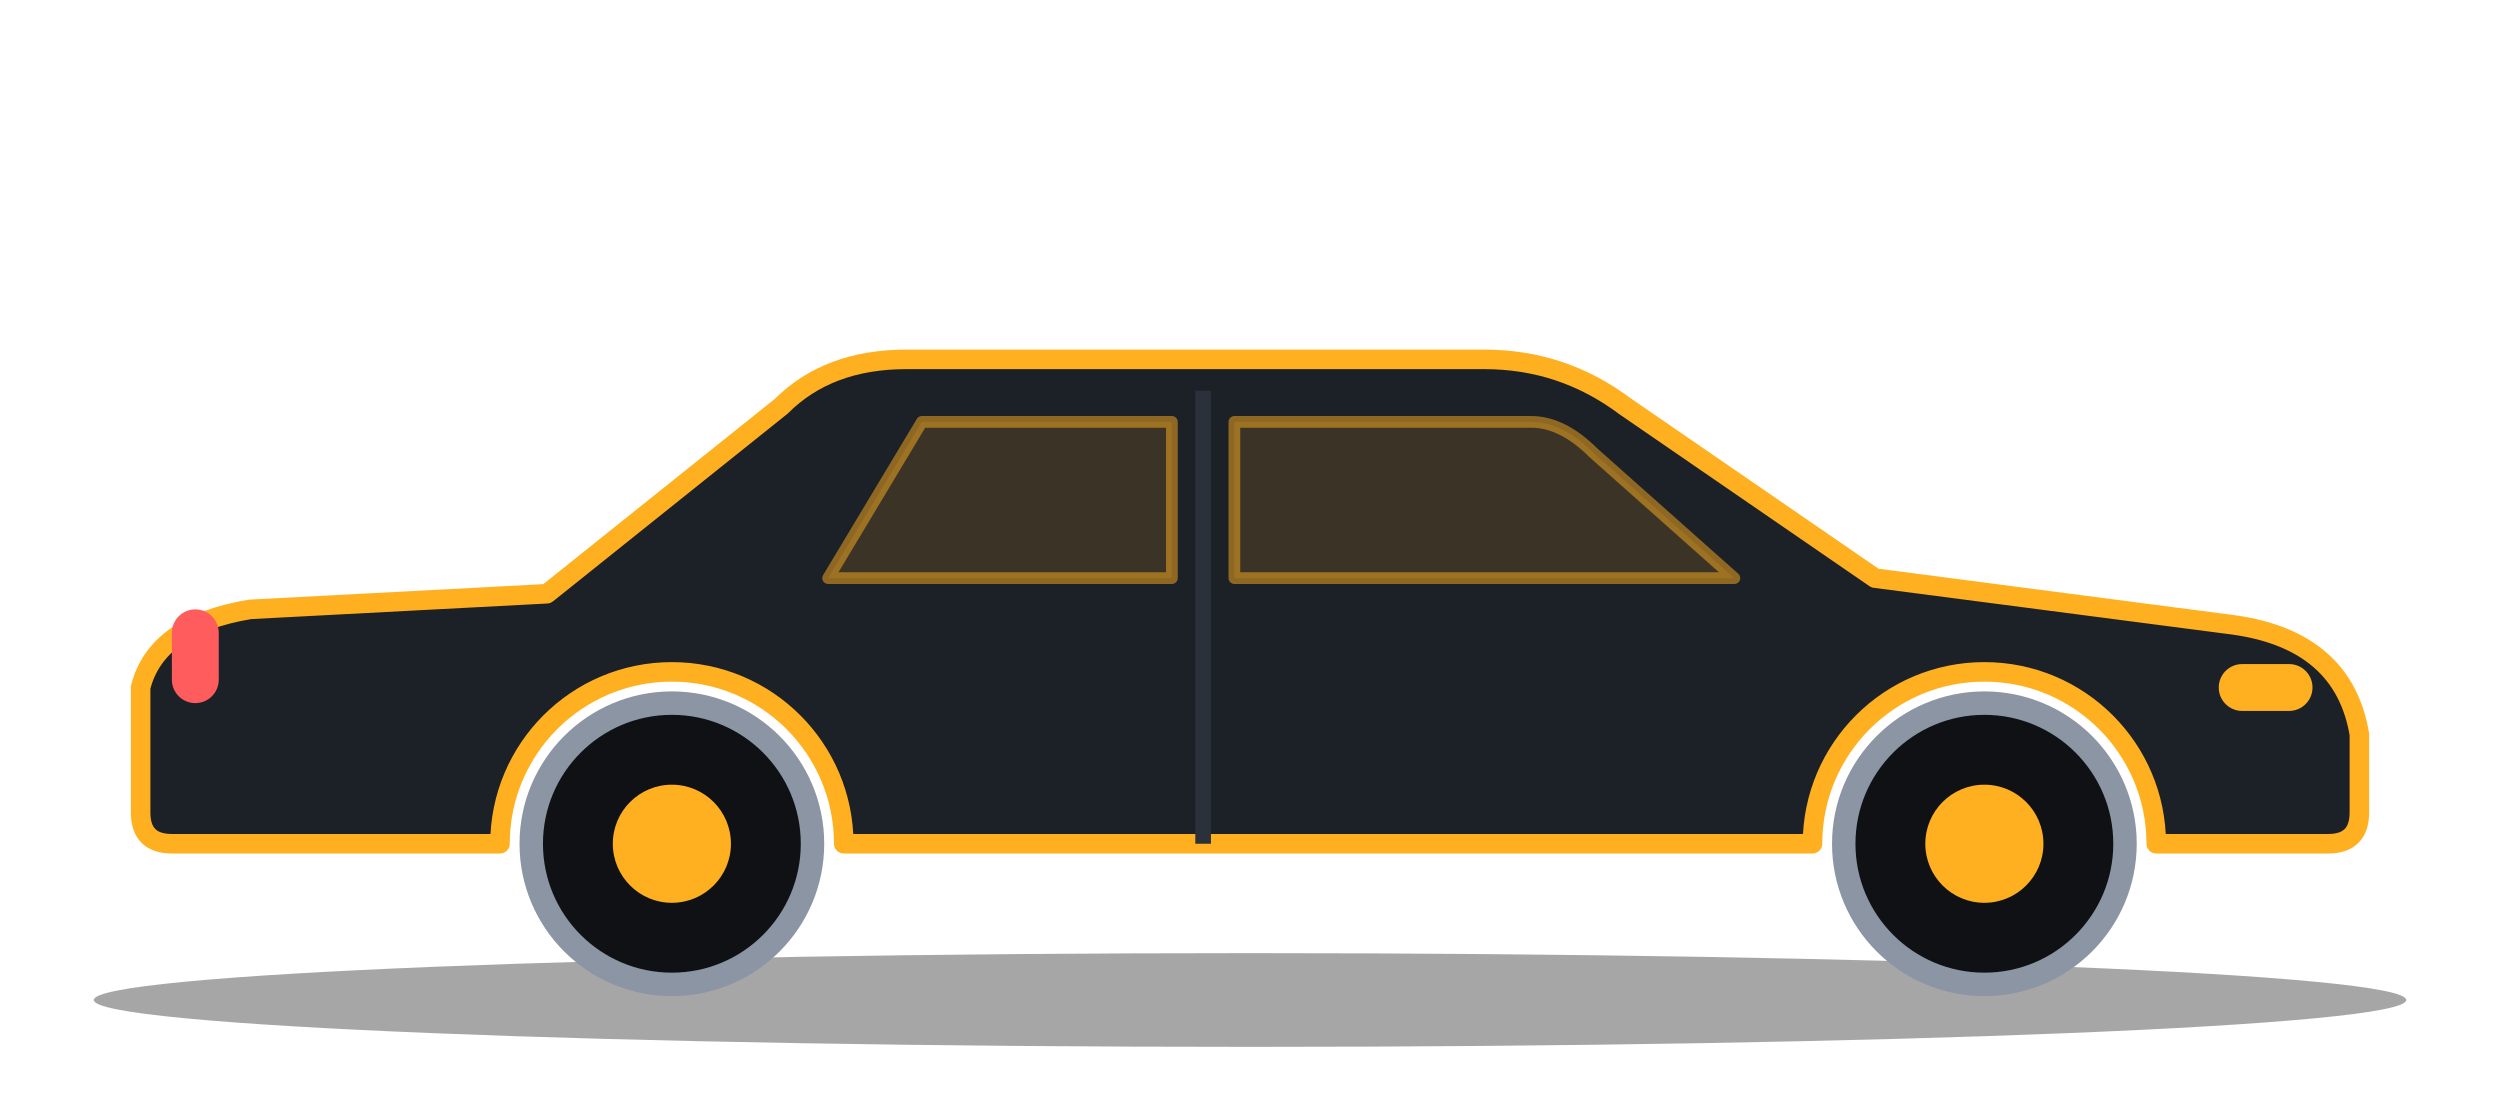
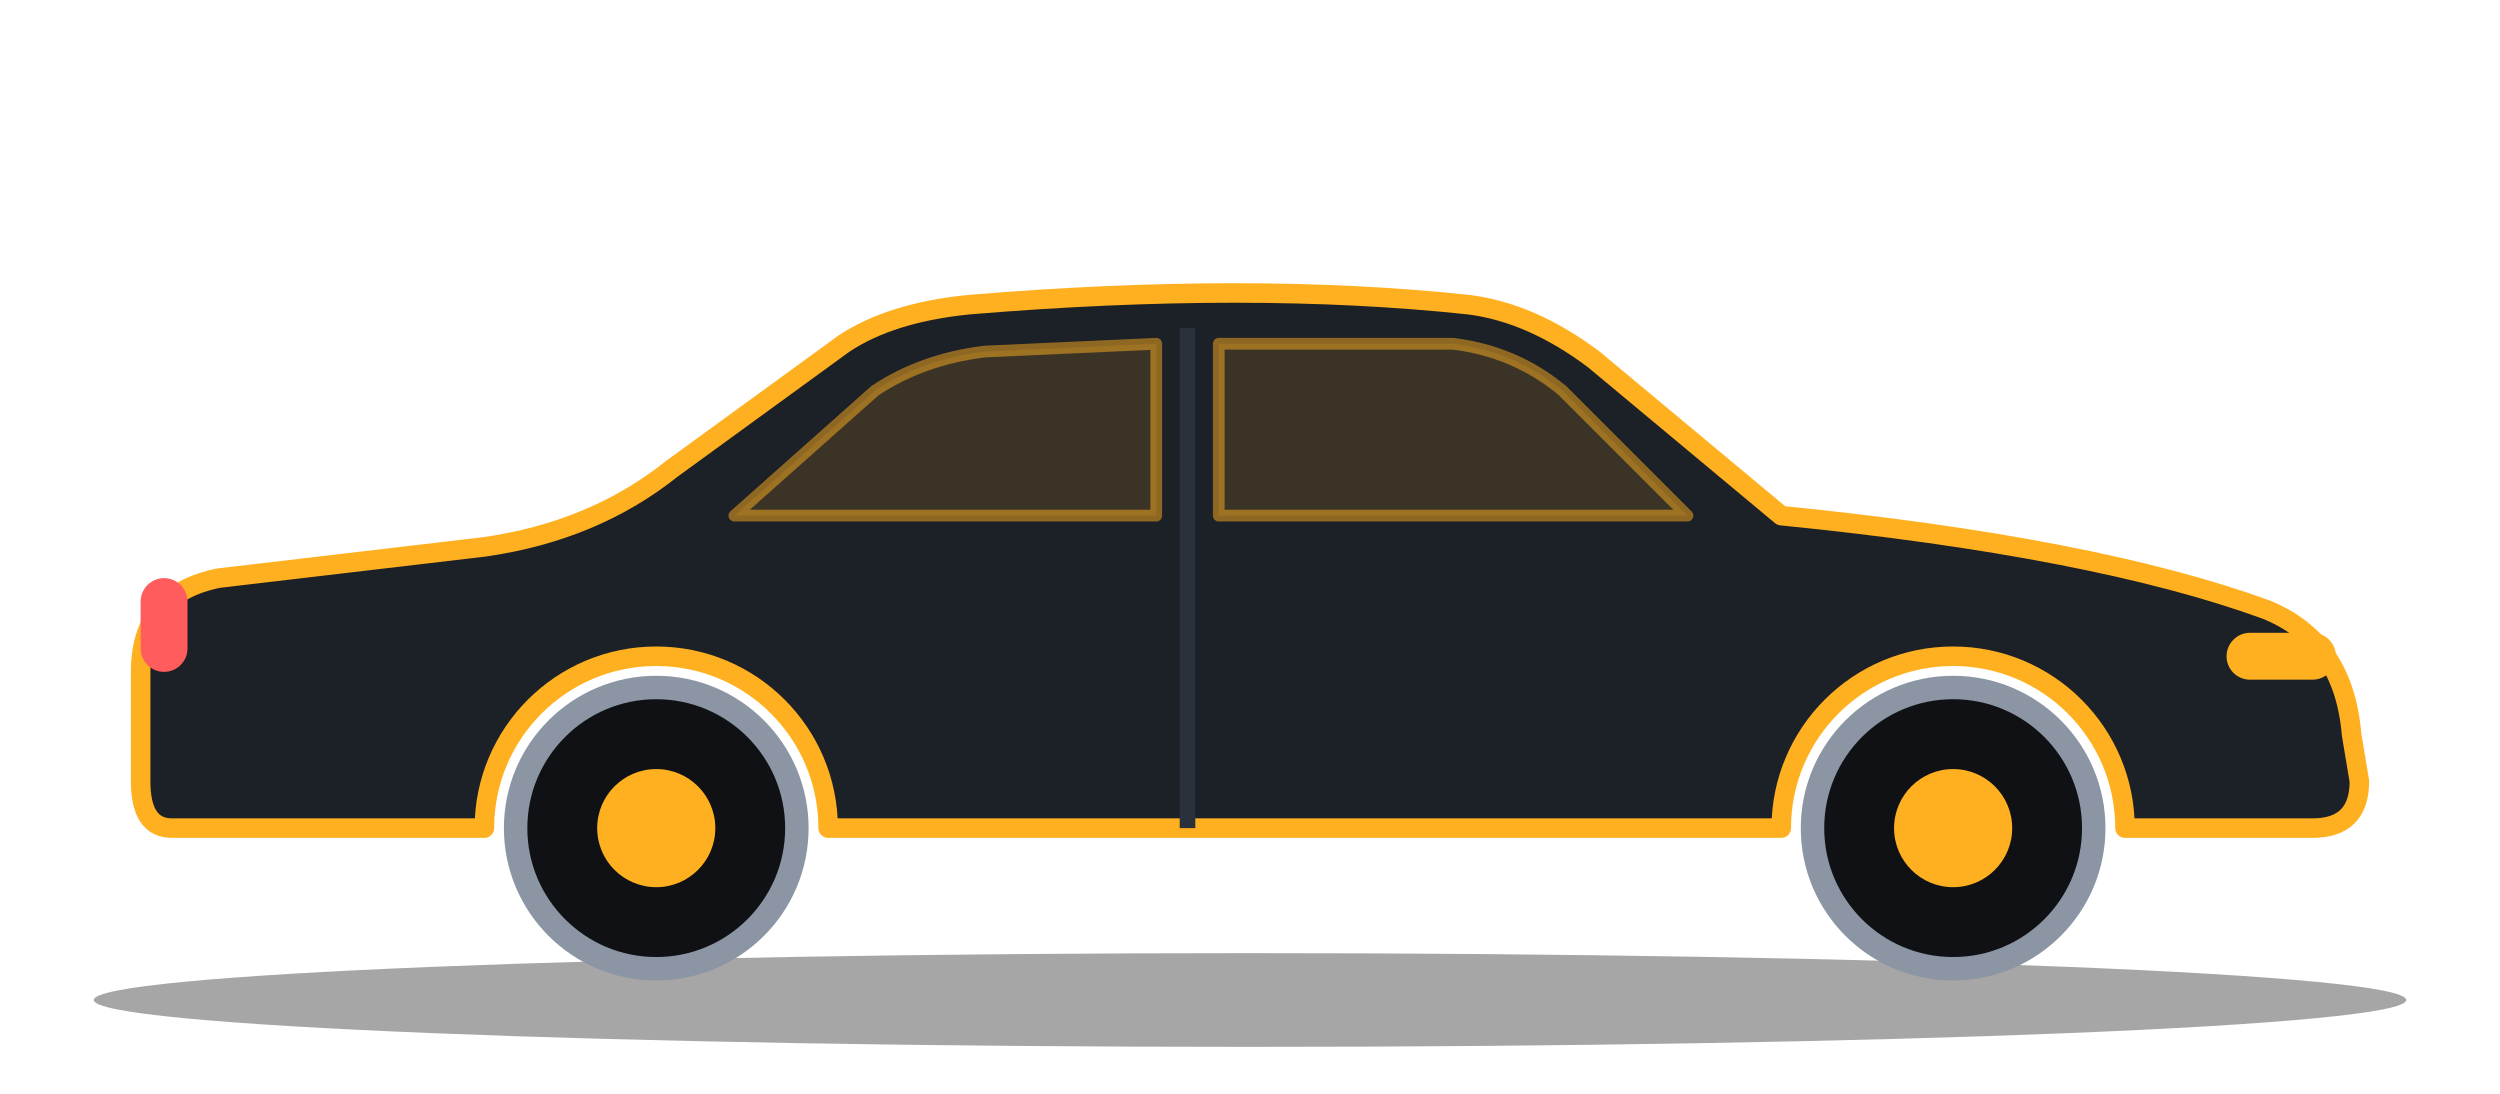
<svg xmlns="http://www.w3.org/2000/svg" viewBox="0 0 320 140" fill="none">
  <ellipse cx="160" cy="128" rx="148" ry="6" fill="#000" opacity=".35" />
-   <path d="M18 100V88q2-8 14-10l38-2 30-24q6-6 16-6h74q10 0 18 6l32 22 46 6q14 2 16 14v10q0 4-4 4h-22a22 22 0 0 0-44 0H108a22 22 0 0 0-44 0H22q-4 0-4-4z" fill="#1c2027" stroke="#ffb020" stroke-width="2.5" stroke-linejoin="round" />
-   <path d="M106 74l12-20h32v20z" fill="#ffb020" fill-opacity=".14" stroke="#ffb020" stroke-opacity=".5" stroke-width="1.5" stroke-linejoin="round" />
-   <path d="M158 54h38q4 0 8 4l18 16h-64z" fill="#ffb020" fill-opacity=".14" stroke="#ffb020" stroke-opacity=".5" stroke-width="1.5" stroke-linejoin="round" />
-   <rect x="284" y="85" width="12" height="6" rx="3" fill="#ffb020" />
-   <rect x="22" y="78" width="6" height="12" rx="3" fill="#ff5d5d" />
-   <path d="M154 50v58" stroke="#2b313a" stroke-width="2" />
-   <circle cx="86" cy="108" r="18" fill="#0f1114" stroke="#8b95a3" stroke-width="3" />
-   <circle cx="86" cy="108" r="7.56" fill="#ffb020" />
-   <circle cx="254" cy="108" r="18" fill="#0f1114" stroke="#8b95a3" stroke-width="3" />
-   <circle cx="254" cy="108" r="7.56" fill="#ffb020" />
+   <path d="M22 106Q18 106 18 100L18 86Q18 76 28 74L62 70Q76 68 86 60L108 44Q114 40 124 39Q160 36 188 39Q196 40 204 46L228 66Q268 70 290 78Q300 82 301 94L302 100Q302 106 296 106L272 106A22 22 0 0 0 228 106L106 106A22 22 0 0 0 62 106Z" fill="#1c2027" stroke="#ffb020" stroke-width="2.5" stroke-linejoin="round" />
+   <path d="M94 66L112 50Q118 46 126 45L148 44L148 66Z" fill="#ffb020" fill-opacity=".14" stroke="#ffb020" stroke-opacity=".5" stroke-width="1.5" stroke-linejoin="round" />
+   <path d="M156 44L186 44Q194 45 200 50L216 66L156 66Z" fill="#ffb020" fill-opacity=".14" stroke="#ffb020" stroke-opacity=".5" stroke-width="1.5" stroke-linejoin="round" />
+   <path d="M152 42v64" stroke="#2b313a" stroke-width="2" />
+   <rect x="285" y="81" width="14" height="6" rx="3" fill="#ffb020" />
+   <rect x="18" y="74" width="6" height="12" rx="3" fill="#ff5d5d" />
+   <circle cx="84" cy="106" r="18" fill="#0f1114" stroke="#8b95a3" stroke-width="3" />
+   <circle cx="84" cy="106" r="7.56" fill="#ffb020" />
+   <circle cx="250" cy="106" r="18" fill="#0f1114" stroke="#8b95a3" stroke-width="3" />
+   <circle cx="250" cy="106" r="7.56" fill="#ffb020" />
</svg>
